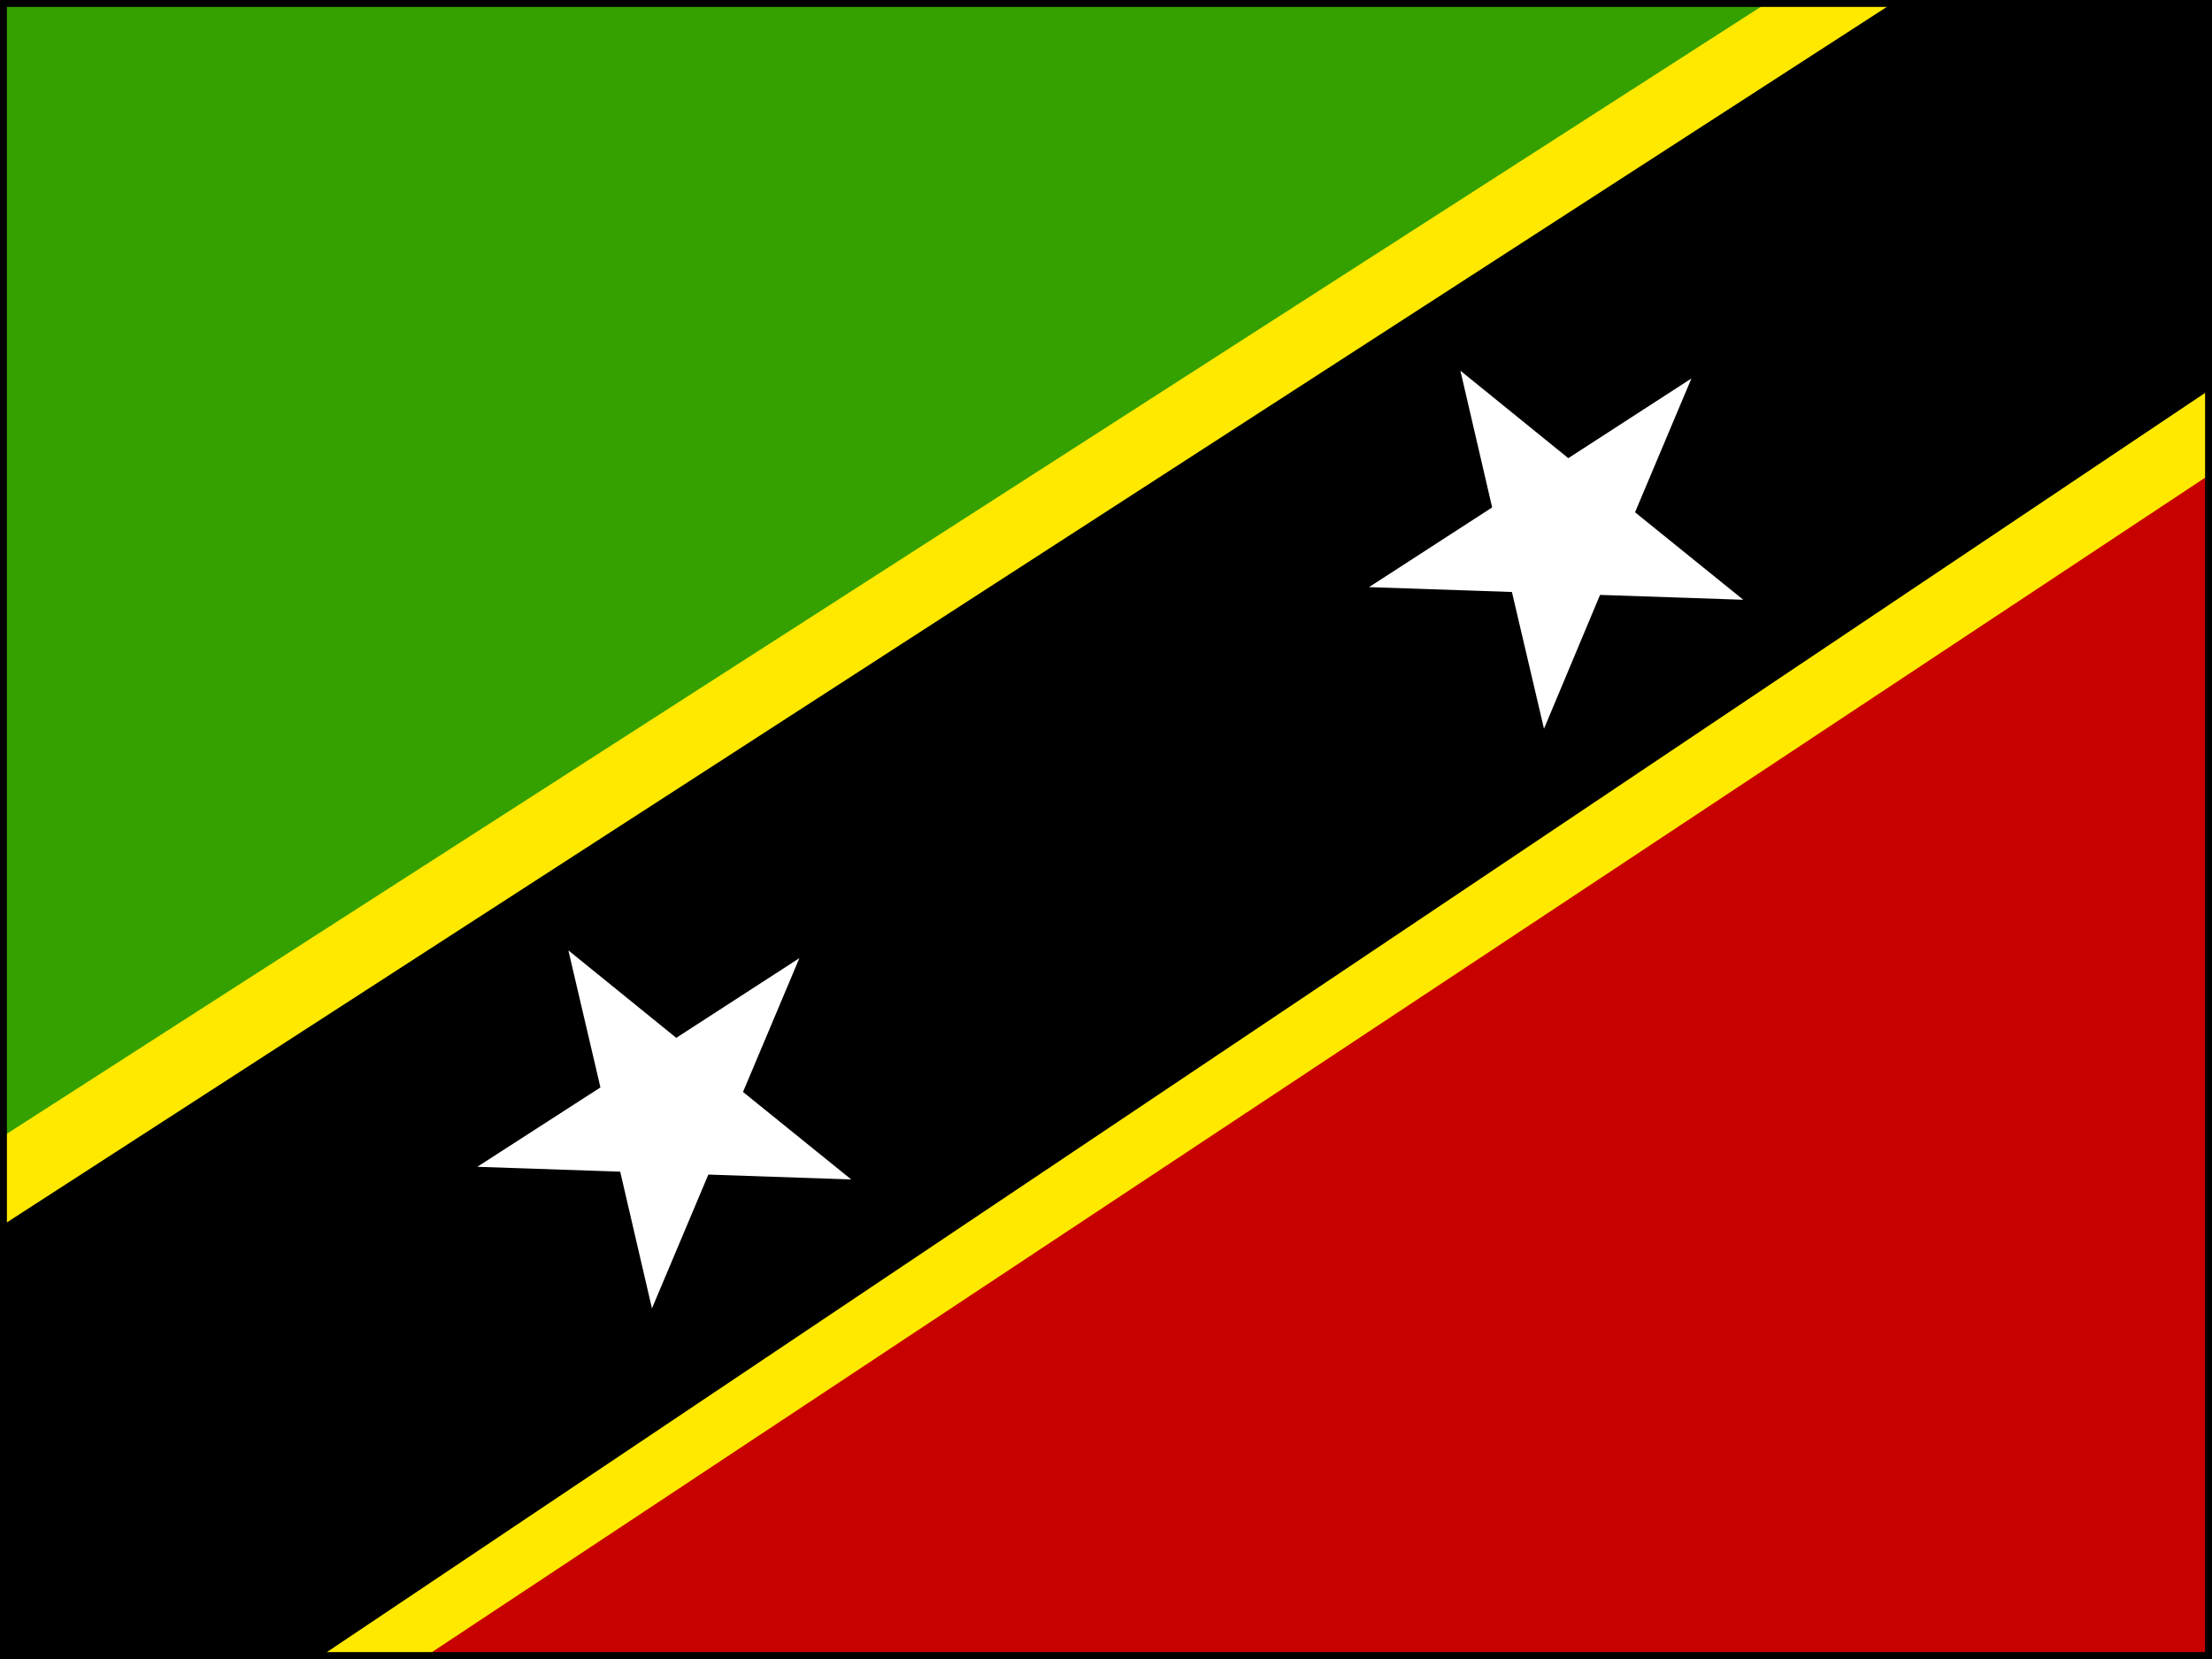
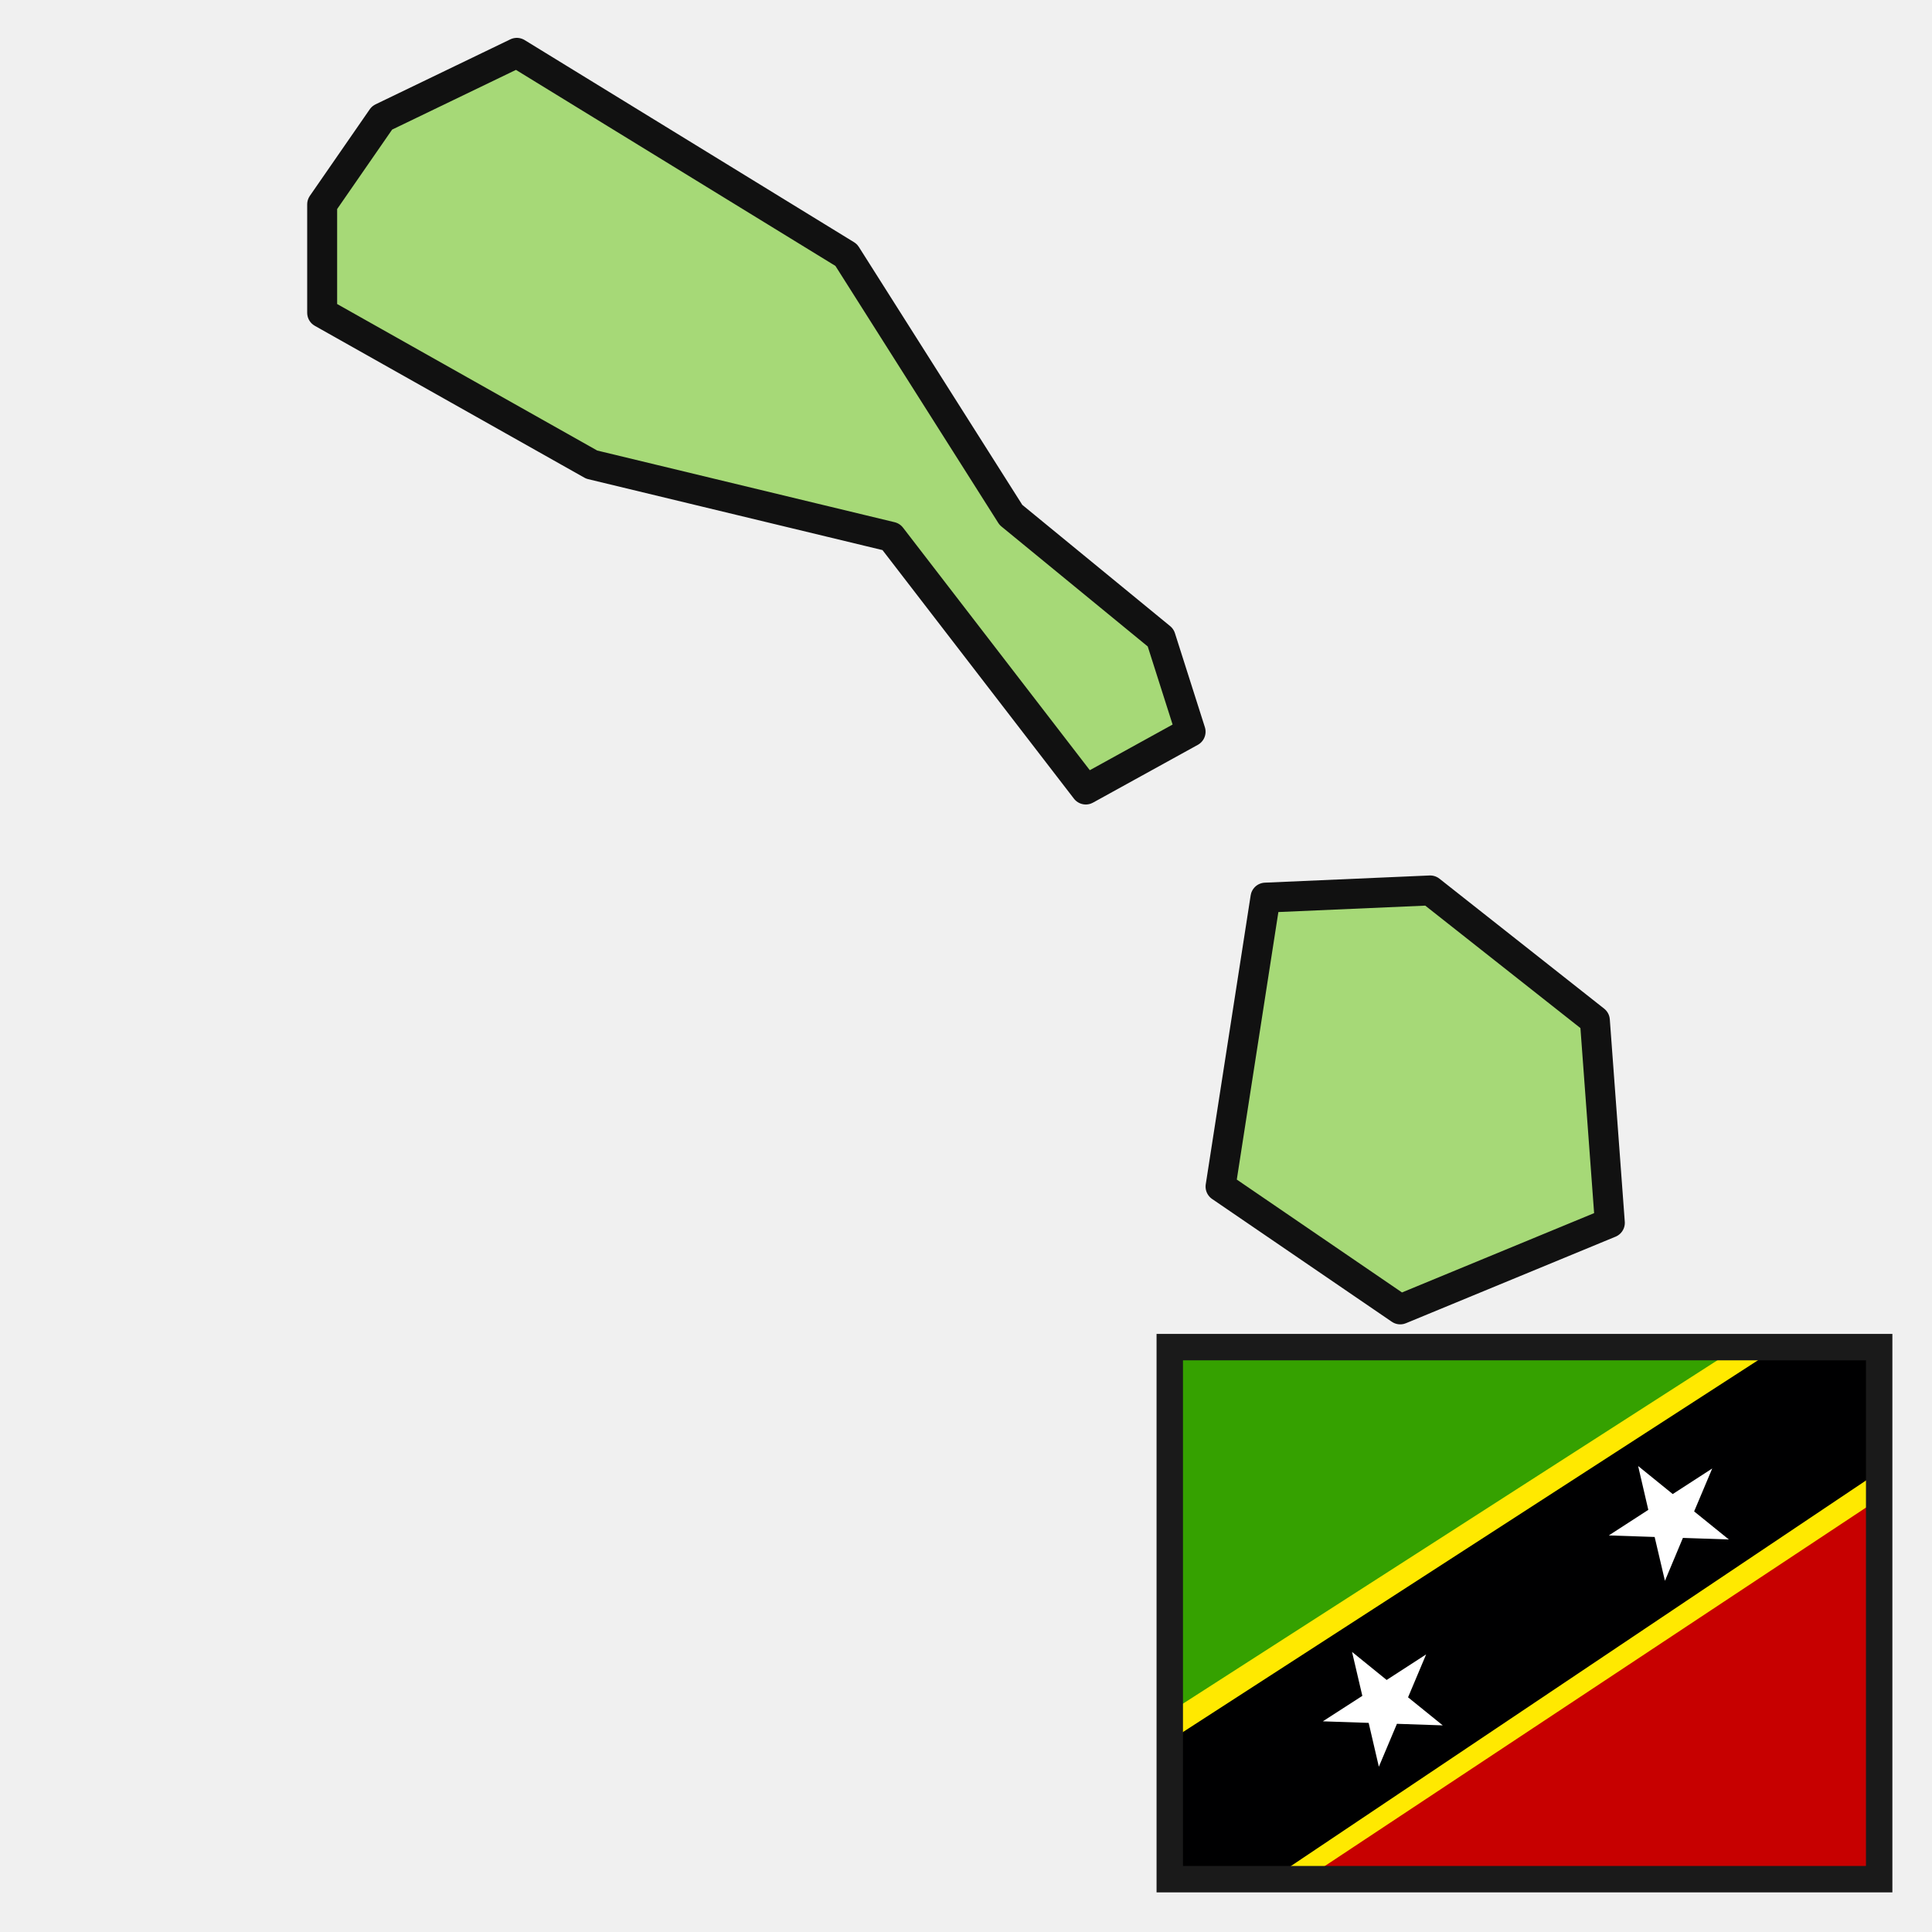
- <svg xmlns="http://www.w3.org/2000/svg" id="flag-icons-kn" viewBox="0 0 640 480" data-copyright="© 2026 Sensory App House">
-   <defs>
-     <clipPath id="kn-a">
-       <path fill-opacity=".7" d="M-80.1 0h682.7v512H-80.1z" />
-     </clipPath>
-   </defs>
-   <g fill-rule="evenodd" clip-path="url(#kn-a)" transform="translate(75.1)scale(.9375)">
-     <path fill="#ffe900" d="M-107.8.2h737.6v511.3h-737.6z" />
-     <path fill="#35a100" d="m-108.2.2.8 368.6L466.6 0z" />
-     <path fill="#c70000" d="m630.7 511.5-1.4-383.2-579 383.5z" />
-     <path fill="#000001" d="m-107.9 396.6.5 115.4 125.3-.2 611.7-410.1L629 1.4 505.2.2z" />
-     <path fill="#fff" d="m380.4 156.6-9.8-42.2 33.3 27 38-24.6-17.4 41.3 33.4 27-44.2-1.5-17.3 41.3-9.9-42.2-44.1-1.5zm-275.2 179-9.9-42.3 33.3 27 38-24.6-17.4 41.3 33.4 27-44.1-1.5-17.4 41.3-9.8-42.2-44.1-1.5z" />
+ <svg xmlns="http://www.w3.org/2000/svg" viewBox="0 0 512 512">
+   <g transform="translate(52.84 -22.66) scale(0.7936)">
+     <path d="M 331.0 272.9 L 296.0 292.2 L 231.0 207.8 L 131.0 183.7 L 41.0 133.0 L 41.0 123.4 L 41.0 96.8 L 61.0 67.9 L 106.0 46.2 L 216.0 113.7 L 271.0 200.5 L 321.0 241.5 L 331.0 272.9 Z M 471.0 436.9 L 401.0 465.8 L 341.0 424.8 L 356.0 328.3 L 411.0 325.9 L 466.0 369.3 L 471.0 436.9 Z" fill="#a6d977" stroke="#111111" stroke-width="10" stroke-linejoin="round" fill-rule="evenodd" />
  </g>
-   <rect x="1" y="1" width="638" height="478" fill="none" stroke="#000000" stroke-width="2" />
+   <rect x="310" y="357" width="188" height="141" fill="#ffffff" />
+   <g transform="translate(310 357) scale(0.29375)">
+     <defs>
+       <clipPath id="kn-a">
+         <path fill-opacity=".7" d="M-80.1 0h682.7v512H-80.1z" />
+       </clipPath>
+     </defs>
+     <g fill-rule="evenodd" clip-path="url(#kn-a)" transform="translate(75.1)scale(.9375)">
+       <path fill="#ffe900" d="M-107.8.2h737.6v511.3h-737.6z" />
+       <path fill="#35a100" d="m-108.2.2.8 368.6L466.6 0z" />
+       <path fill="#c70000" d="m630.7 511.5-1.4-383.2-579 383.5z" />
+       <path fill="#000001" d="m-107.9 396.6.5 115.4 125.3-.2 611.7-410.1L629 1.4 505.2.2z" />
+       <path fill="#fff" d="m380.4 156.6-9.8-42.2 33.3 27 38-24.6-17.4 41.3 33.4 27-44.2-1.5-17.3 41.3-9.9-42.2-44.1-1.5zm-275.2 179-9.9-42.3 33.3 27 38-24.6-17.4 41.3 33.4 27-44.1-1.5-17.4 41.3-9.8-42.2-44.1-1.5z" />
+     </g>
+     <rect x="1" y="1" width="638" height="478" fill="none" stroke="#000000" stroke-width="2" />
+   </g>
+   <rect x="310" y="357" width="188" height="141" fill="none" stroke="#1a1a1a" stroke-width="7" />
</svg>
